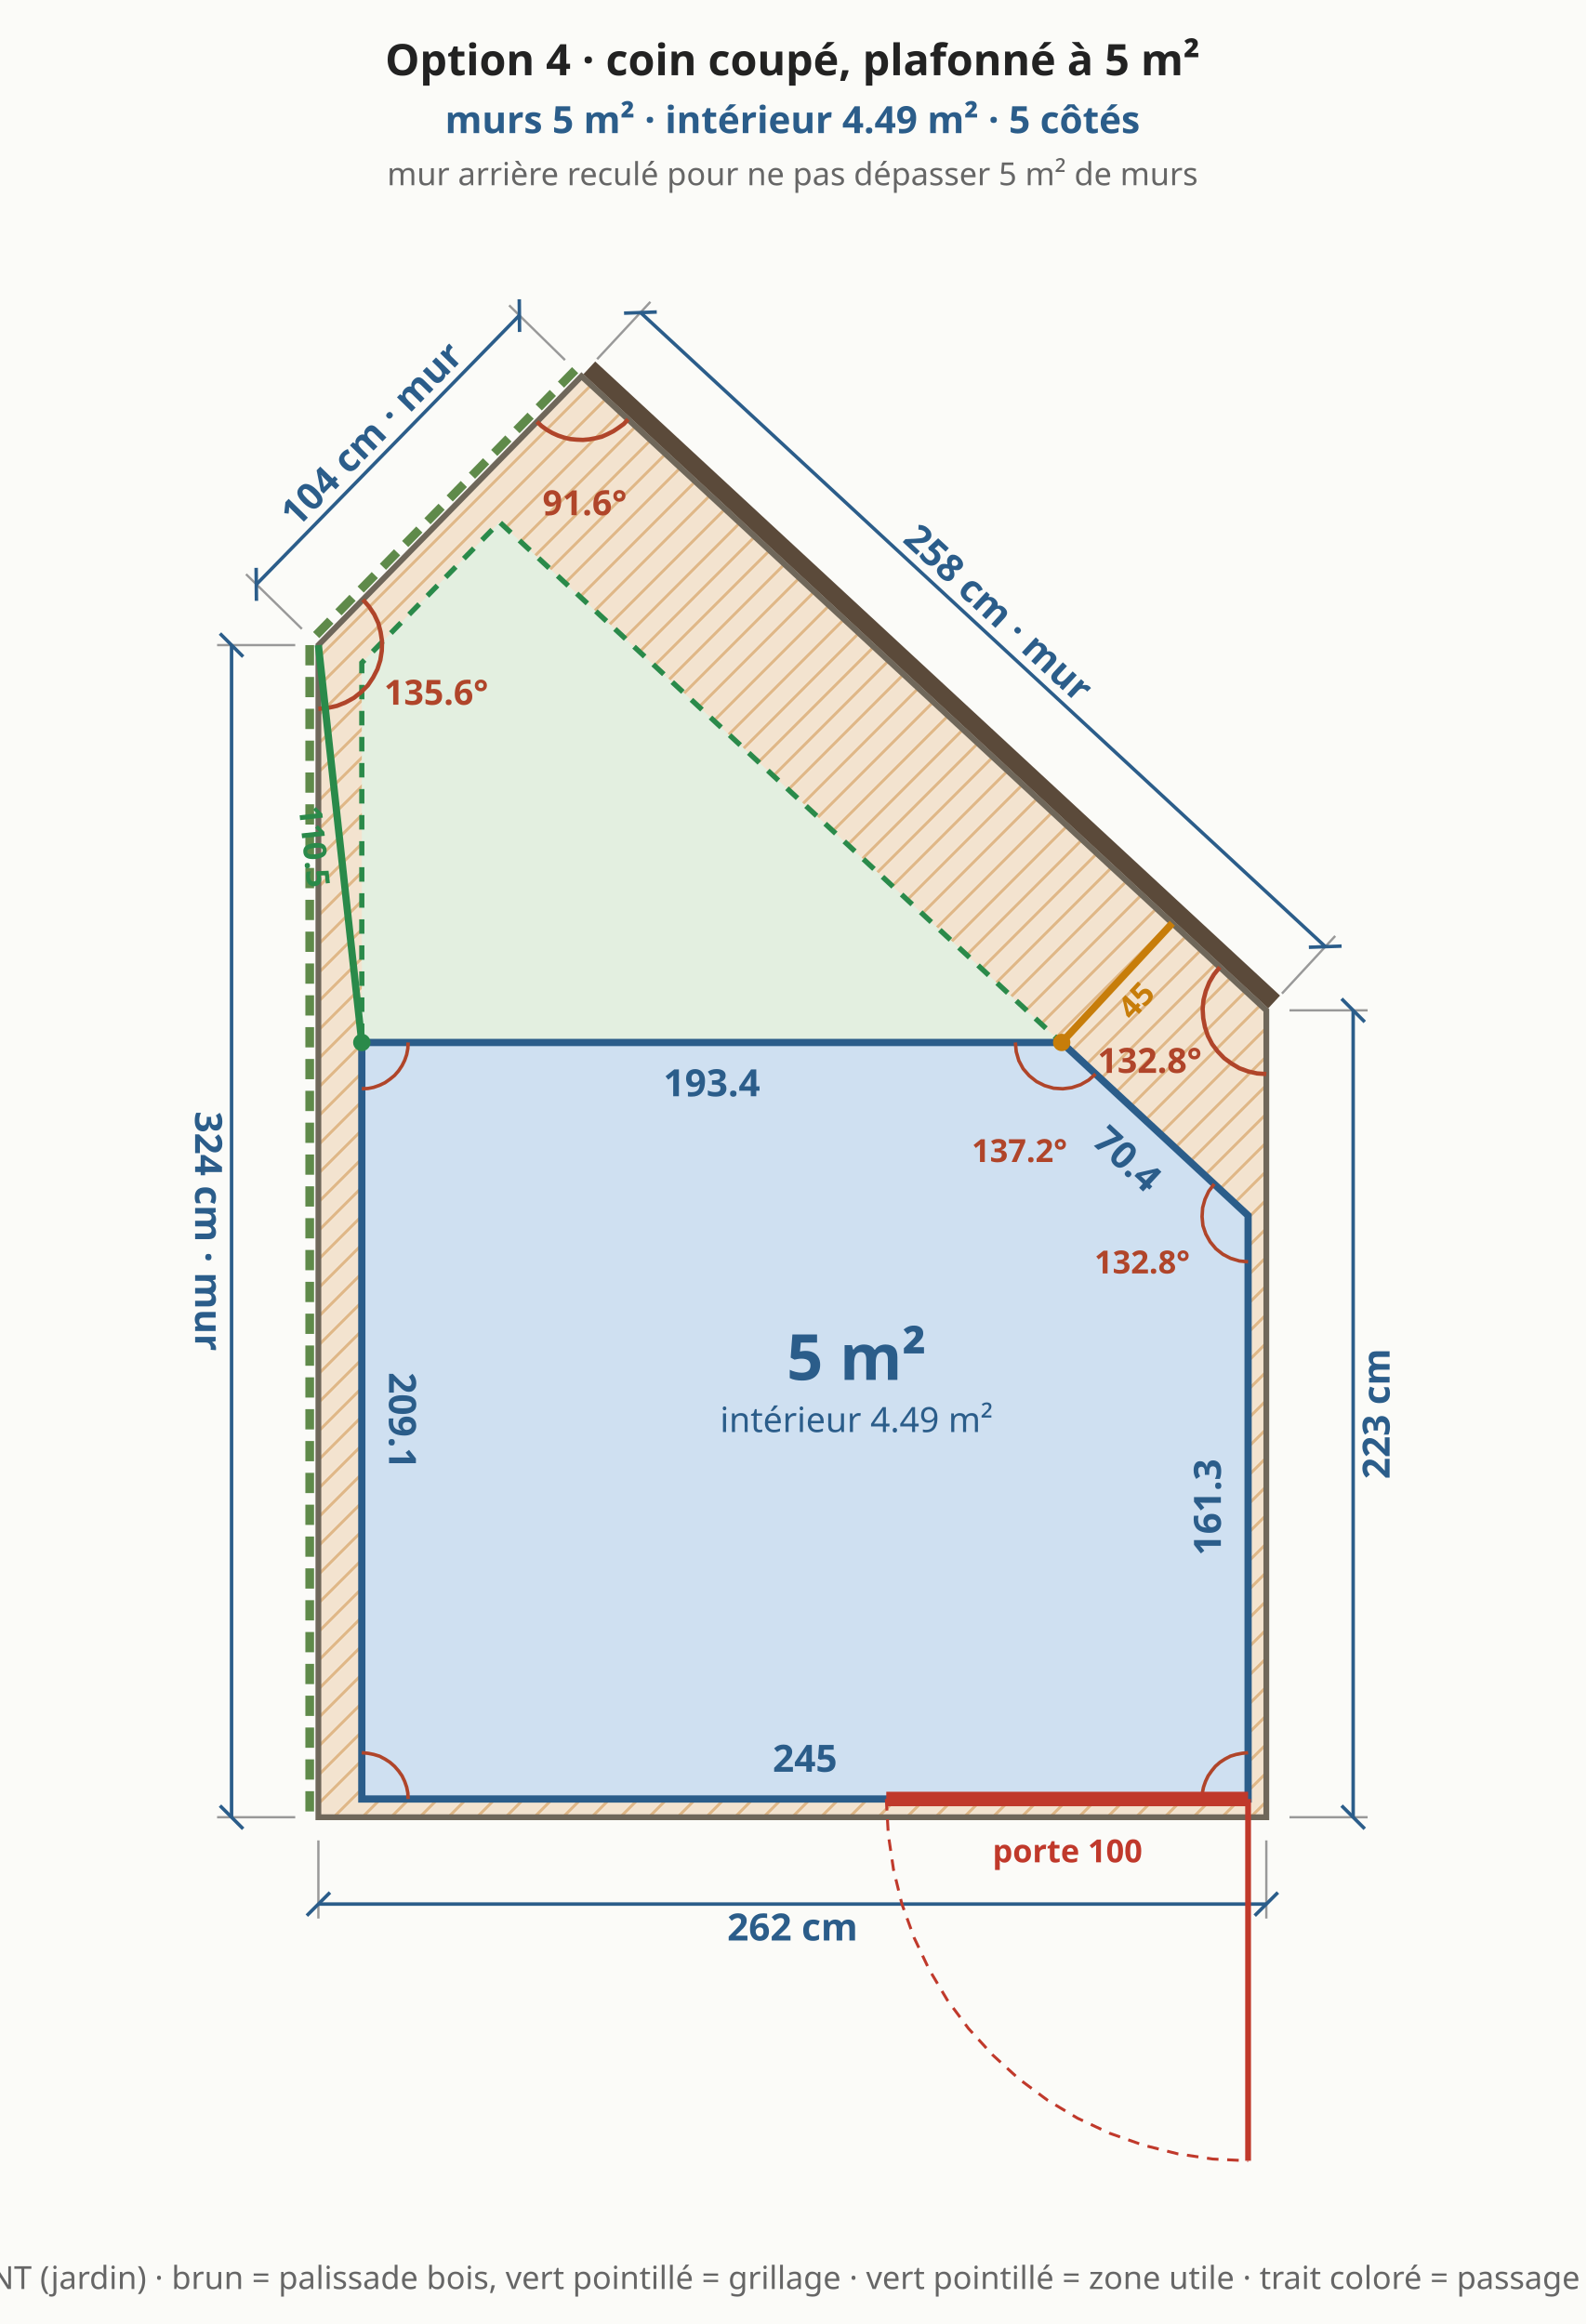
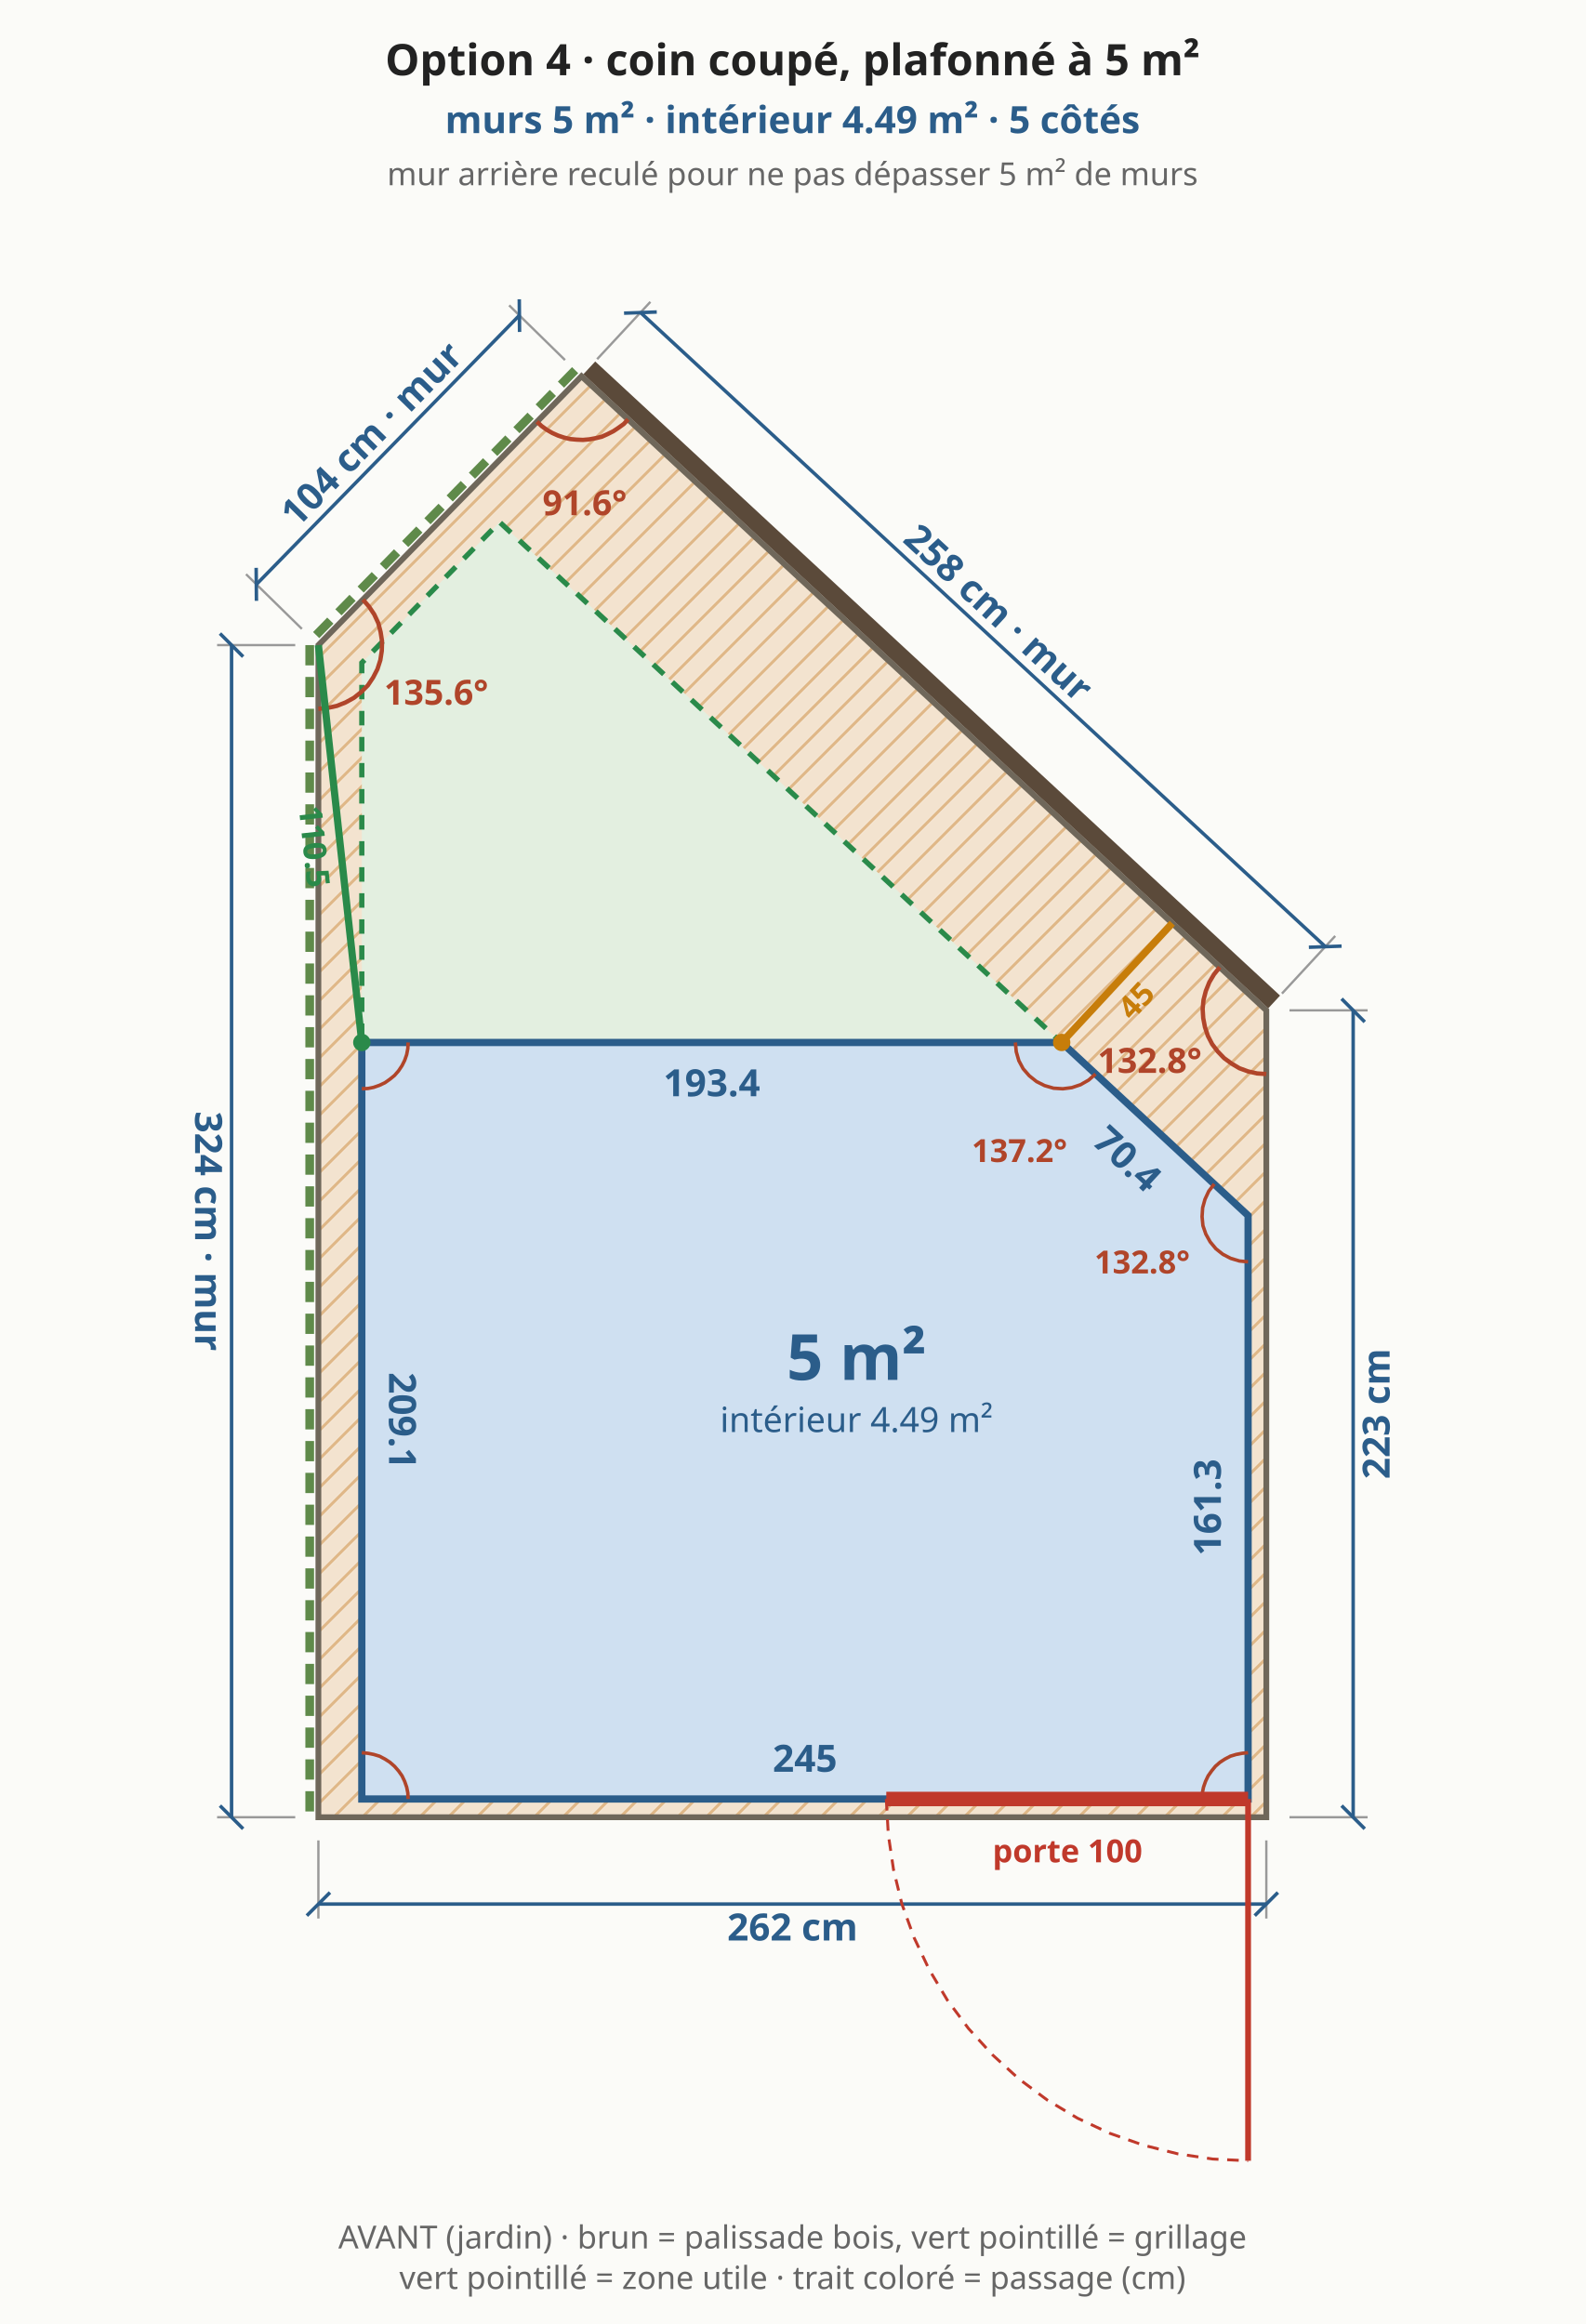
<svg xmlns="http://www.w3.org/2000/svg" viewBox="0 0 548 803" font-family="system-ui,sans-serif" font-size="13">
  <rect width="548" height="803" fill="#fbfbf8" />
  <defs>
    <pattern id="bande" width="7" height="7" patternUnits="userSpaceOnUse" patternTransform="rotate(45)">
      <rect width="7" height="7" fill="#f3e3cf" />
      <line x1="0" y1="0" x2="0" y2="7" stroke="#e0b98a" stroke-width="2" />
    </pattern>
  </defs>
  <polygon points="110.0,627.9 437.5,627.9 437.5,349.1 200.9,130.0 110.0,222.9" fill="url(#bande)" stroke="#6f675a" stroke-width="2" />
  <polygon points="125.0,621.6 431.2,621.6 431.2,420.0 172.6,180.4 125.0,229.0" fill="#e3efe0" stroke="#2a8a4a" stroke-width="1.8" stroke-dasharray="5 4" />
  <line x1="110.0" y1="635.9" x2="110.0" y2="662.9" stroke="#999" stroke-width="0.8" />
  <line x1="437.5" y1="635.9" x2="437.5" y2="662.9" stroke="#999" stroke-width="0.8" />
  <line x1="110.0" y1="657.9" x2="437.5" y2="657.9" stroke="#2b5d8a" stroke-width="1.2" />
  <line x1="106.0" y1="661.9" x2="114.0" y2="653.9" stroke="#2b5d8a" stroke-width="1.2" />
  <line x1="433.5" y1="661.9" x2="441.5" y2="653.9" stroke="#2b5d8a" stroke-width="1.2" />
  <text x="273.8" y="665.9" text-anchor="middle" dominant-baseline="middle" fill="#2b5d8a" font-size="13" font-weight="bold" transform="rotate(0.0 273.8 665.9)">262 cm</text>
  <line x1="445.5" y1="627.9" x2="472.5" y2="627.9" stroke="#999" stroke-width="0.8" />
  <line x1="445.5" y1="349.1" x2="472.5" y2="349.1" stroke="#999" stroke-width="0.8" />
  <line x1="467.5" y1="627.9" x2="467.5" y2="349.1" stroke="#2b5d8a" stroke-width="1.2" />
  <line x1="471.5" y1="631.9" x2="463.5" y2="623.9" stroke="#2b5d8a" stroke-width="1.2" />
  <line x1="471.5" y1="353.1" x2="463.5" y2="345.1" stroke="#2b5d8a" stroke-width="1.2" />
  <text x="475.5" y="488.5" text-anchor="middle" dominant-baseline="middle" fill="#2b5d8a" font-size="13" font-weight="bold" transform="rotate(-90.0 475.5 488.5)">223 cm</text>
  <line x1="440.2" y1="346.2" x2="203.6" y2="127.1" stroke="#5b4a3a" stroke-width="6" />
  <line x1="442.9" y1="343.3" x2="461.3" y2="323.4" stroke="#999" stroke-width="0.8" />
  <line x1="206.3" y1="124.1" x2="224.7" y2="104.3" stroke="#999" stroke-width="0.8" />
  <line x1="457.9" y1="327.1" x2="221.3" y2="108.0" stroke="#2b5d8a" stroke-width="1.2" />
  <line x1="463.5" y1="326.9" x2="452.2" y2="327.3" stroke="#2b5d8a" stroke-width="1.2" />
  <line x1="226.9" y1="107.8" x2="215.6" y2="108.2" stroke="#2b5d8a" stroke-width="1.2" />
  <text x="345.0" y="211.7" text-anchor="middle" dominant-baseline="middle" fill="#2b5d8a" font-size="13" font-weight="bold" transform="rotate(42.8 345.0 211.7)">258 cm · mur</text>
  <line x1="198.7" y1="127.9" x2="107.9" y2="220.8" stroke="#5f8a4a" stroke-width="3" stroke-dasharray="7 4" />
  <line x1="195.2" y1="124.4" x2="175.9" y2="105.5" stroke="#999" stroke-width="0.8" />
  <line x1="104.3" y1="217.3" x2="85.0" y2="198.4" stroke="#999" stroke-width="0.8" />
  <line x1="179.4" y1="109.0" x2="88.6" y2="201.9" stroke="#2b5d8a" stroke-width="1.2" />
  <line x1="179.4" y1="103.4" x2="179.5" y2="114.7" stroke="#2b5d8a" stroke-width="1.2" />
  <line x1="88.5" y1="196.2" x2="88.6" y2="207.6" stroke="#2b5d8a" stroke-width="1.2" />
  <text x="128.3" y="149.9" text-anchor="middle" dominant-baseline="middle" fill="#2b5d8a" font-size="13" font-weight="bold" transform="rotate(-45.6 128.3 149.9)">104 cm · mur</text>
  <line x1="107.0" y1="222.9" x2="107.0" y2="627.9" stroke="#5f8a4a" stroke-width="3" stroke-dasharray="7 4" />
  <line x1="102.0" y1="222.9" x2="75.0" y2="222.9" stroke="#999" stroke-width="0.8" />
  <line x1="102.0" y1="627.9" x2="75.0" y2="627.9" stroke="#999" stroke-width="0.8" />
  <line x1="80.0" y1="222.9" x2="80.0" y2="627.9" stroke="#2b5d8a" stroke-width="1.2" />
  <line x1="76.0" y1="218.9" x2="84.0" y2="226.9" stroke="#2b5d8a" stroke-width="1.2" />
  <line x1="76.0" y1="623.9" x2="84.0" y2="631.9" stroke="#2b5d8a" stroke-width="1.2" />
  <text x="72.0" y="425.4" text-anchor="middle" dominant-baseline="middle" fill="#2b5d8a" font-size="13" font-weight="bold" transform="rotate(90.0 72.0 425.4)">324 cm · mur</text>
  <polyline points="421.4,334.2 419.4,336.7 417.8,339.4 416.6,342.4 415.8,345.5 415.5,348.6 415.7,351.8 416.3,354.9 417.3,357.9 418.8,360.8 420.7,363.3 422.9,365.6 425.5,367.5 428.2,369.1 431.2,370.2 434.3,370.9 437.5,371.1" fill="none" stroke="#b0452a" stroke-width="1.5" />
  <text x="397.2" y="370.7" text-anchor="middle" fill="#b0452a" font-size="12" font-weight="bold">132.8°</text>
  <polyline points="185.5,145.7 187.1,147.2 188.9,148.5 190.8,149.6 192.8,150.5 194.9,151.2 197.0,151.7 199.2,151.9 201.4,152.0 203.6,151.8 205.8,151.4 207.9,150.9 209.9,150.0 211.9,149.0 213.7,147.8 215.5,146.5 217.0,144.9" fill="none" stroke="#b0452a" stroke-width="1.5" />
  <text x="202.0" y="178.0" text-anchor="middle" fill="#b0452a" font-size="12" font-weight="bold">91.6°</text>
  <polyline points="110.0,244.9 113.2,244.6 116.4,243.9 119.4,242.7 122.3,241.1 124.8,239.1 127.1,236.8 128.9,234.1 130.4,231.2 131.4,228.1 131.9,224.9 132.0,221.6 131.5,218.4 130.7,215.3 129.3,212.3 127.5,209.6 125.4,207.2" fill="none" stroke="#b0452a" stroke-width="1.5" />
  <text x="150.7" y="243.5" text-anchor="middle" fill="#b0452a" font-size="12" font-weight="bold">135.6°</text>
  <polygon points="125.0,621.6 431.2,621.6 431.2,420.0 366.8,360.2 125.0,360.2" fill="#cfe0f1" stroke="#2b5d8a" stroke-width="2.5" />
  <text x="278.1" y="607.6" text-anchor="middle" dominant-baseline="middle" fill="#2b5d8a" font-size="13" font-weight="bold" transform="rotate(0.0 278.1 607.6)">245</text>
  <text x="417.2" y="520.8" text-anchor="middle" dominant-baseline="middle" fill="#2b5d8a" font-size="13" font-weight="bold" transform="rotate(-90.0 417.2 520.8)">161.3</text>
  <text x="389.5" y="400.4" text-anchor="middle" dominant-baseline="middle" fill="#2b5d8a" font-size="13" font-weight="bold" transform="rotate(42.8 389.5 400.4)">70.4</text>
  <text x="245.9" y="374.2" text-anchor="middle" dominant-baseline="middle" fill="#2b5d8a" font-size="13" font-weight="bold" transform="rotate(0.0 245.9 374.2)">193.4</text>
  <text x="139.0" y="490.9" text-anchor="middle" dominant-baseline="middle" fill="#2b5d8a" font-size="13" font-weight="bold" transform="rotate(90.0 139.0 490.9)">209.1</text>
  <polyline points="141.0,621.6 140.9,619.5 140.5,617.5 139.8,615.5 138.9,613.6 137.7,611.9 136.3,610.3 134.7,608.9 133.0,607.8 131.1,606.8 129.1,606.2 127.1,605.8 125.0,605.6" fill="none" stroke="#b0452a" stroke-width="1.2" />
  <polyline points="431.2,605.6 429.2,605.8 427.1,606.2 425.1,606.8 423.2,607.8 421.5,608.9 419.9,610.3 418.6,611.9 417.4,613.6 416.5,615.5 415.8,617.5 415.4,619.5 415.2,621.6" fill="none" stroke="#b0452a" stroke-width="1.2" />
  <polyline points="419.5,409.1 417.6,411.6 416.3,414.4 415.5,417.3 415.3,420.4 415.6,423.5 416.6,426.4 418.1,429.1 420.1,431.5 422.5,433.4 425.2,434.8 428.2,435.7 431.2,436.0" fill="none" stroke="#b0452a" stroke-width="1.2" />
  <text x="394.6" y="440.0" text-anchor="middle" fill="#b0452a" font-size="11" font-weight="bold">132.8°</text>
  <polyline points="350.8,360.2 351.1,363.4 352.0,366.5 353.5,369.3 355.6,371.7 358.1,373.7 360.9,375.1 364.0,376.0 367.2,376.2 370.3,375.8 373.3,374.8 376.1,373.2 378.5,371.1" fill="none" stroke="#b0452a" stroke-width="1.2" />
  <text x="352.2" y="401.5" text-anchor="middle" fill="#b0452a" font-size="11" font-weight="bold">137.2°</text>
  <polyline points="125.0,376.2 127.1,376.1 129.1,375.7 131.1,375.0 133.0,374.1 134.7,372.9 136.3,371.6 137.7,370.0 138.9,368.2 139.8,366.4 140.5,364.4 140.9,362.3 141.0,360.2" fill="none" stroke="#b0452a" stroke-width="1.2" />
  <line x1="306.2" y1="621.6" x2="431.2" y2="621.6" stroke="#c0392b" stroke-width="5" />
  <line x1="431.2" y1="621.6" x2="431.2" y2="746.6" stroke="#c0392b" stroke-width="2" />
  <polyline points="306.2,621.6 306.9,633.9 308.7,646.0 311.6,657.9 315.8,669.5 321.0,680.5 327.3,691.1 334.6,700.9 342.9,710.0 352.0,718.3 361.8,725.6 372.3,731.9 383.4,737.1 395.0,741.2 406.9,744.2 419.0,746.0 431.2,746.6" fill="none" stroke="#c0392b" stroke-width="1" stroke-dasharray="4 3" />
  <text x="368.8" y="639.6" text-anchor="middle" dominant-baseline="middle" fill="#c0392b" font-size="11" font-weight="bold">porte 100</text>
  <line x1="366.8" y1="360.2" x2="405.0" y2="319.0" stroke="#c77d0a" stroke-width="2.5" />
  <circle cx="366.8" cy="360.2" r="3" fill="#c77d0a" />
  <text x="392.5" y="345.7" text-anchor="middle" dominant-baseline="middle" fill="#c77d0a" font-size="11" font-weight="bold" transform="rotate(-47.2 392.5 345.7)">45</text>
  <line x1="125.0" y1="360.2" x2="110.0" y2="222.9" stroke="#2a8a4a" stroke-width="2.5" />
  <circle cx="125.0" cy="360.2" r="3" fill="#2a8a4a" />
  <text x="108.6" y="292.5" text-anchor="middle" dominant-baseline="middle" fill="#2a8a4a" font-size="11" font-weight="bold" transform="rotate(83.8 108.6 292.5)">110.5</text>
  <text x="295.9" y="476.8" text-anchor="middle" fill="#2b5d8a" font-size="22" font-weight="bold">5 m²</text>
  <text x="295.9" y="494.8" text-anchor="middle" fill="#2b5d8a" font-size="12" font-weight="normal">intérieur 4.49 m²</text>
  <text x="273.8" y="26.0" text-anchor="middle" fill="#222" font-size="15" font-weight="bold">Option 4 · coin coupé, plafonné à 5 m²</text>
  <text x="273.8" y="46.0" text-anchor="middle" fill="#2b5d8a" font-size="13" font-weight="bold">murs 5 m² · intérieur 4.49 m² · 5 côtés</text>
  <text x="273.8" y="64.0" text-anchor="middle" fill="#666" font-size="11" font-weight="normal">mur arrière reculé pour ne pas dépasser 5 m² de murs</text>
-   <text x="273.8" y="790.9" text-anchor="middle" fill="#666" font-size="11" font-weight="normal">AVANT (jardin) · brun = palissade bois, vert pointillé = grillage · vert pointillé = zone utile · trait coloré = passage (cm)</text>
+   <text x="273.8" y="776.9" text-anchor="middle" fill="#666" font-size="11" font-weight="normal">AVANT (jardin) · brun = palissade bois, vert pointillé = grillage</text>
+   <text x="273.8" y="790.9" text-anchor="middle" fill="#666" font-size="11" font-weight="normal">vert pointillé = zone utile · trait coloré = passage (cm)</text>
</svg>
